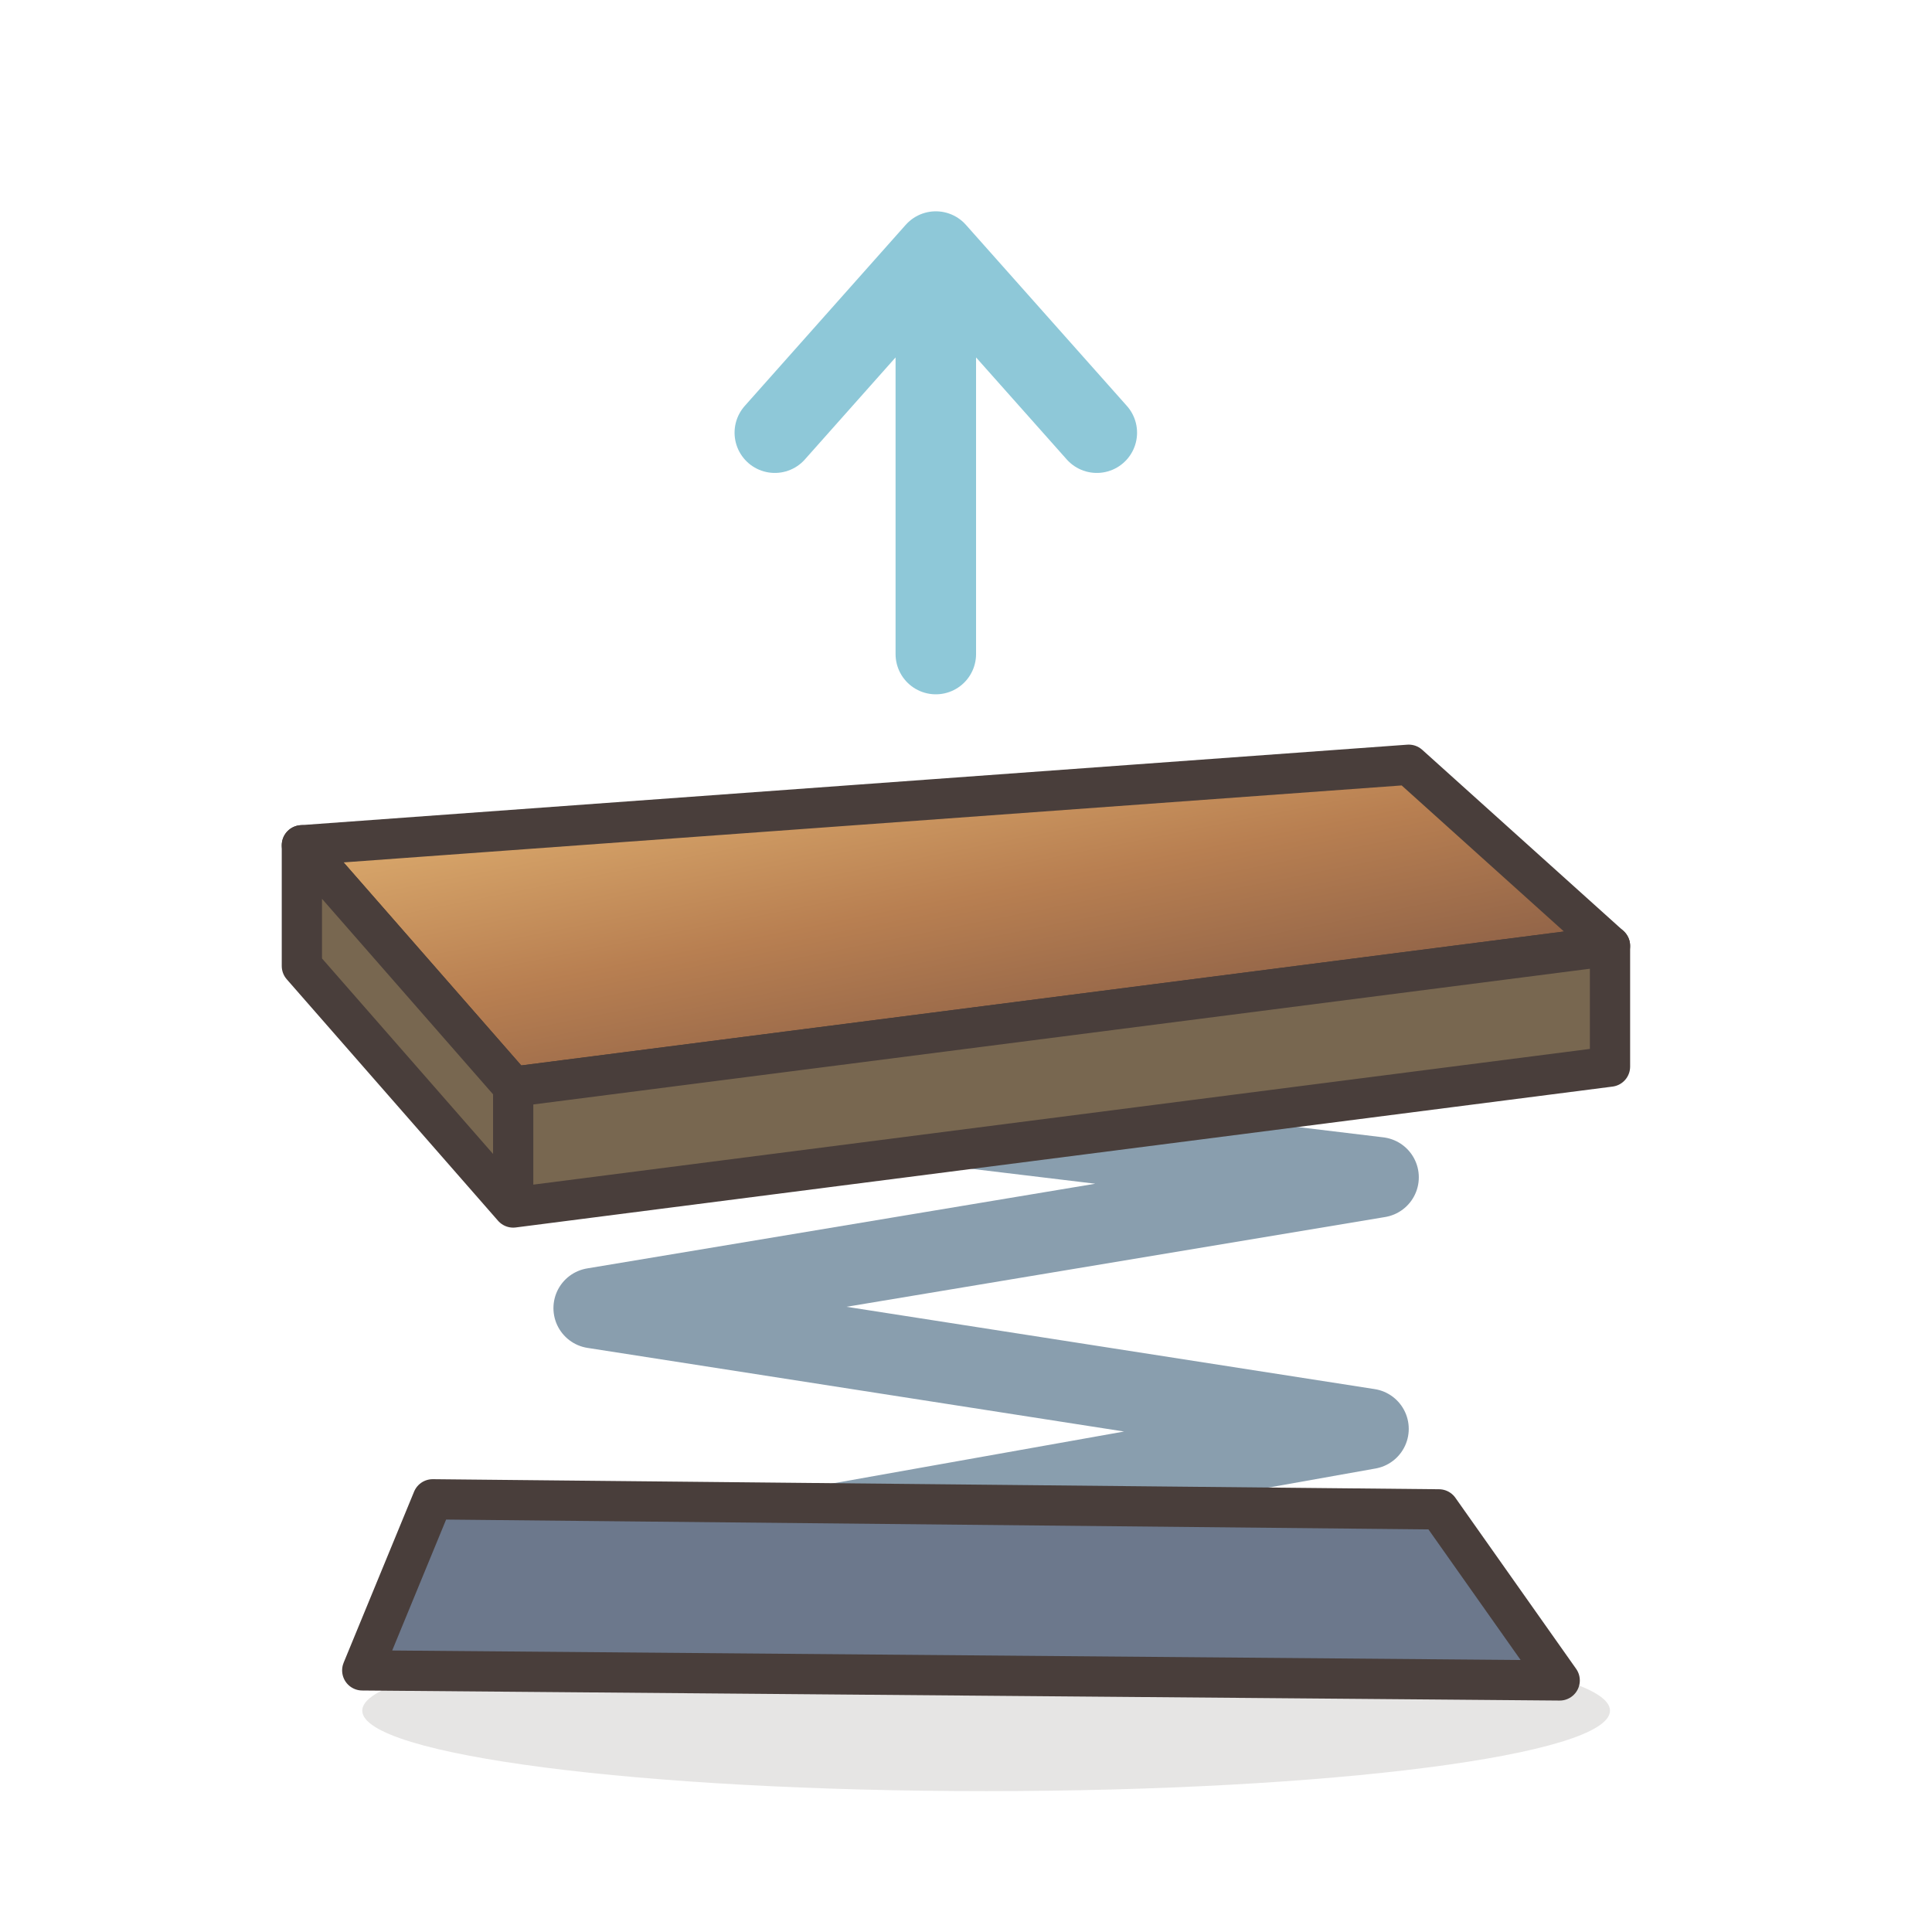
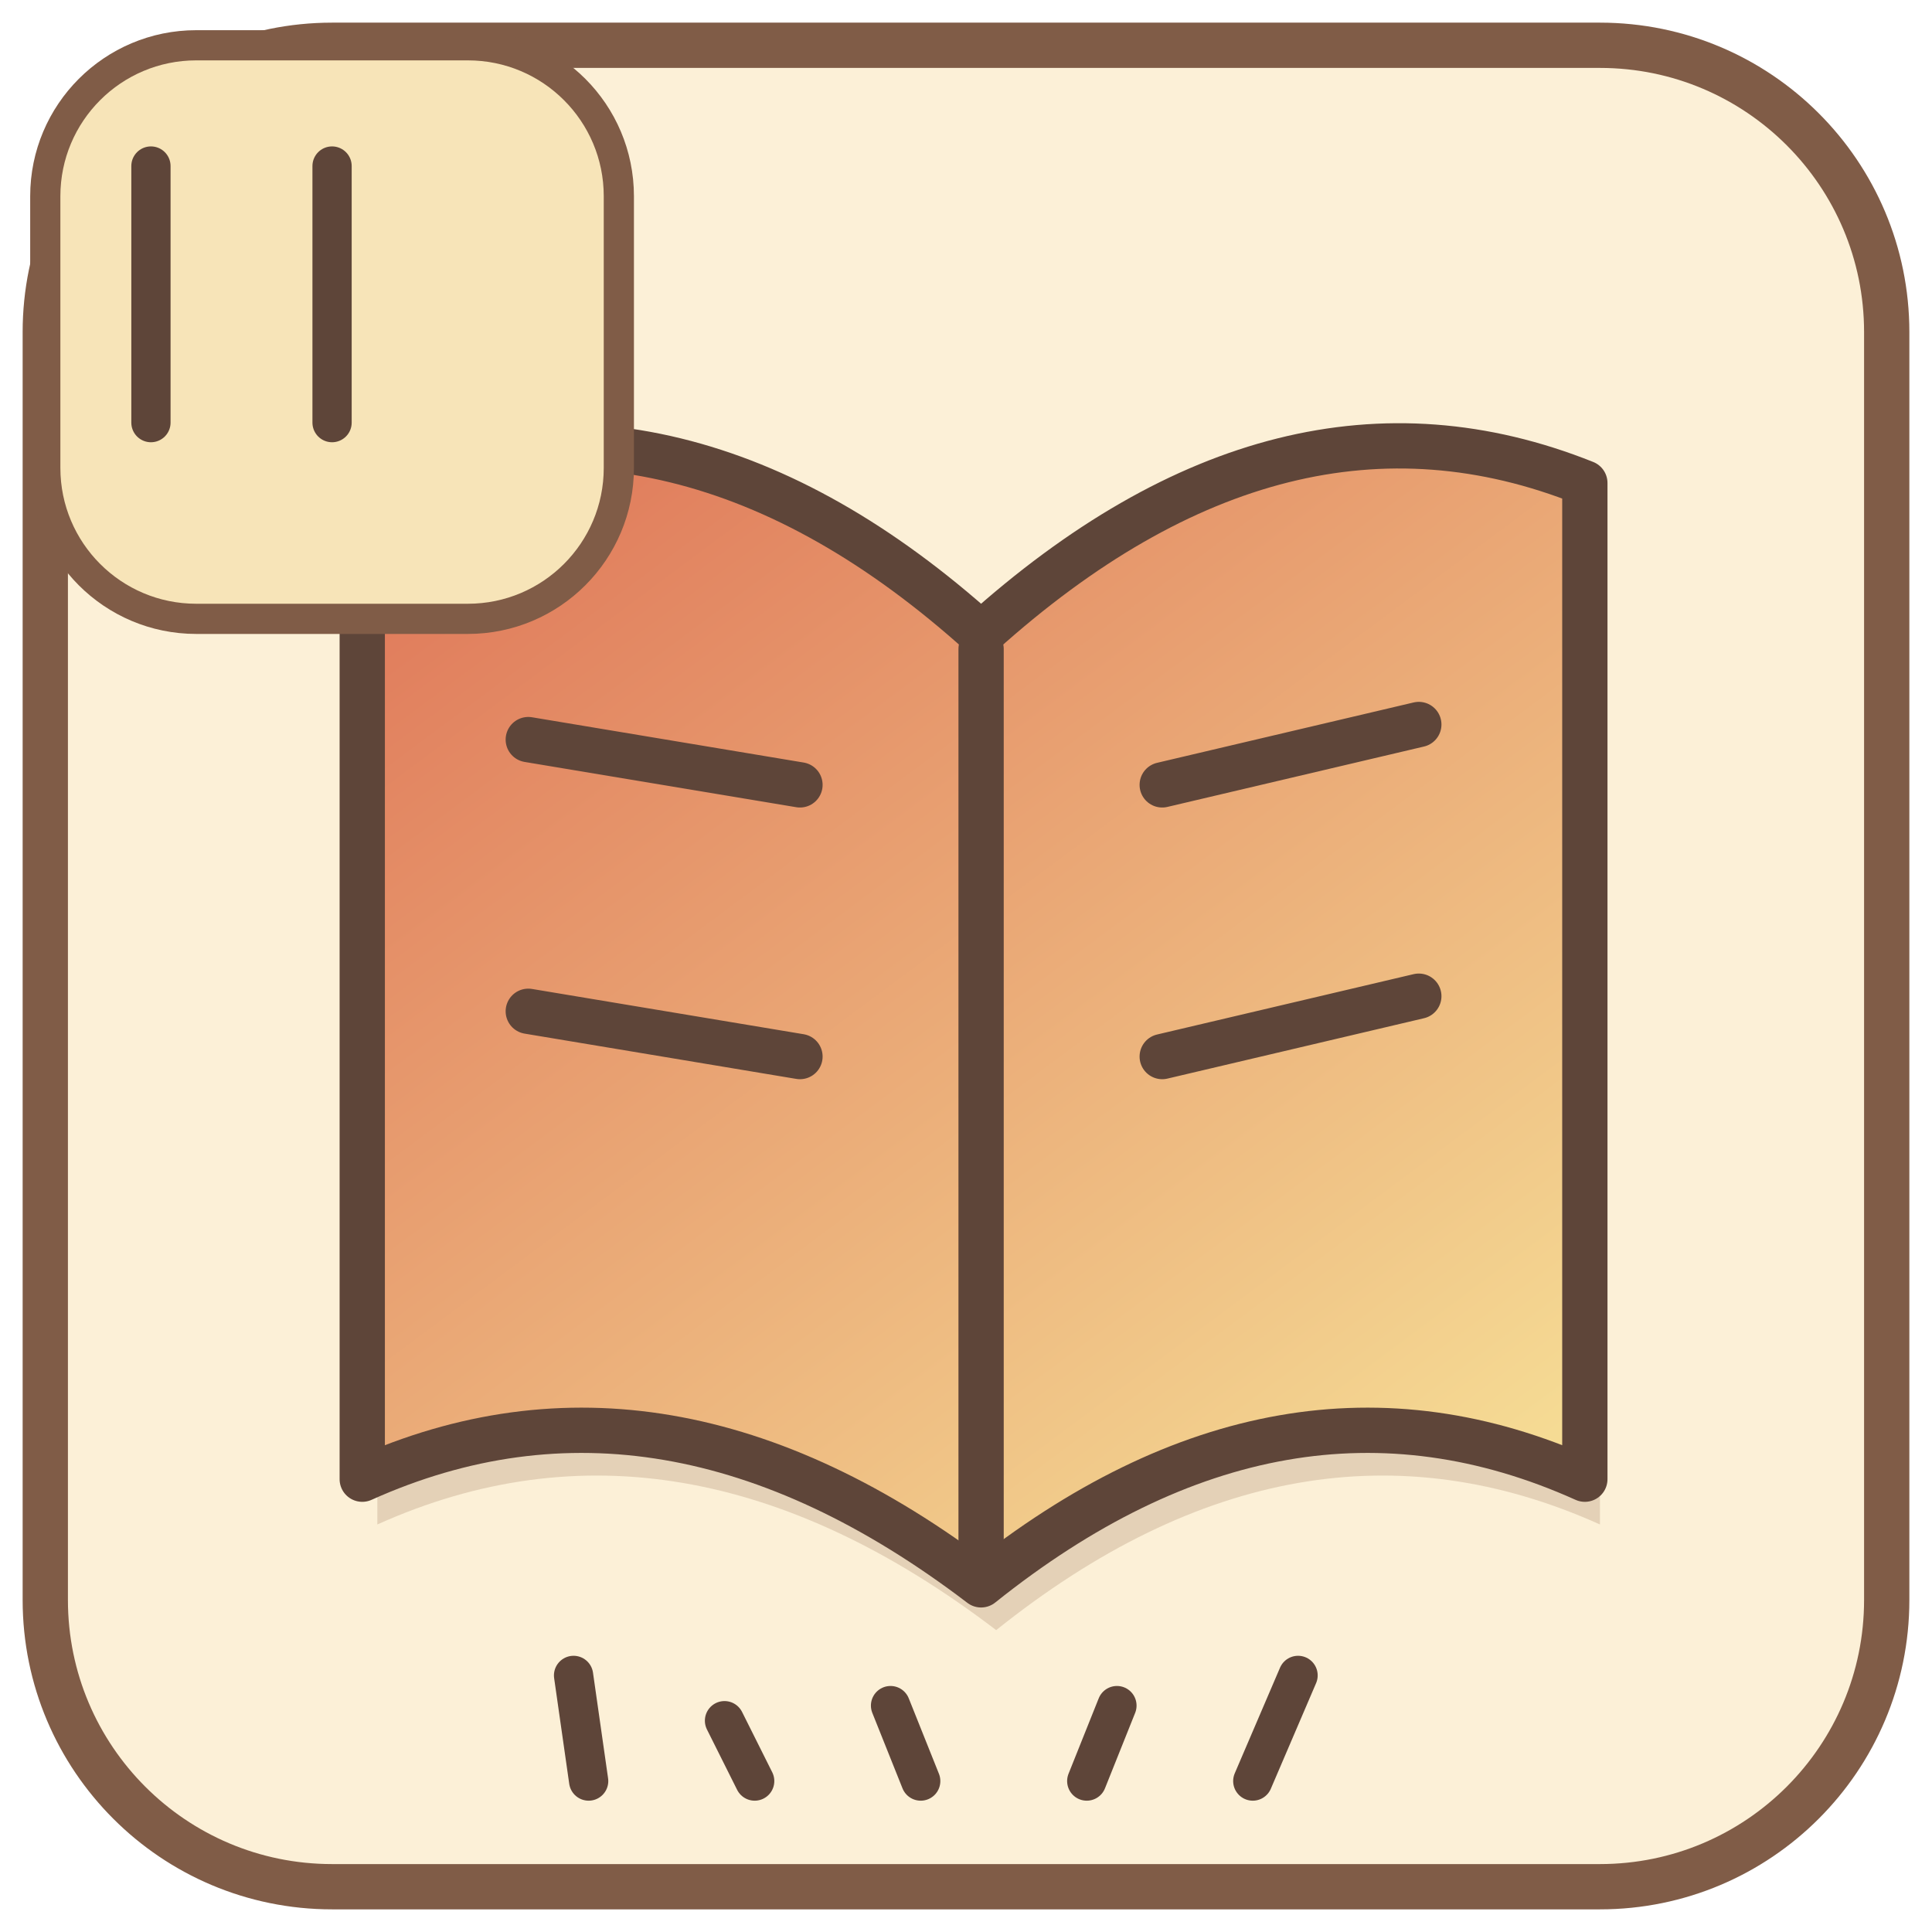
- <svg xmlns="http://www.w3.org/2000/svg" width="256" height="256" viewBox="0 0 192 192">
+ <svg xmlns="http://www.w3.org/2000/svg" width="128" height="128" viewBox="0 0 128 128">
  <defs>
-     <linearGradient id="leather" x2=".8" y2="1">
-       <stop stop-color="#ebbd79" />
-       <stop offset=".5" stop-color="#b87f51" />
-       <stop offset="1" stop-color="#785242" />
-     </linearGradient>
-     <linearGradient id="rock" x2=".7" y2="1">
-       <stop stop-color="#b9c7ca" />
-       <stop offset="1" stop-color="#596a81" />
-     </linearGradient>
-     <linearGradient id="feather" x2="1" y2="1">
-       <stop stop-color="#fff8dc" />
-       <stop offset=".6" stop-color="#b9dae0" />
-       <stop offset="1" stop-color="#679ab5" />
+     <linearGradient id="paint" x2=".8" y2="1">
+       <stop stop-color="#de7256" />
+       <stop offset="1" stop-color="#f5db94" />
    </linearGradient>
  </defs>
-   <ellipse cx="98" cy="170" rx="62" ry="8" fill="#4b423b" opacity=".14" />
-   <g stroke="#493e3b" stroke-width="4" stroke-linecap="round" stroke-linejoin="round">
-     <path d="M54 107l83 10-78 13 77 12-73 13" fill="none" stroke="#899eae" stroke-width="8" />
-     <path d="M43 149l100 1 12 17-119-1z" fill="#6c788c" />
-     <path d="M30 84l110-8 20 18-109 14z" fill="url(#leather)" />
-     <path d="M30 84l21 24v12L30 96zm21 24l109-14v12L51 120z" fill="#786750" />
-     <path d="M93 65V27m-16 16l16-18 16 18" fill="none" stroke="#8ec8d8" stroke-width="8" />
+   <rect x="3" y="3" width="122" height="122" rx="19" fill="#fcf0d7" stroke="#805c47" stroke-width="3" />
+   <g transform="translate(1 3)" fill="#9b7558" opacity=".25">
+     <path d="M65 42q-20-18-41-10v66q20-9 41 7 20-16 40-7V32q-20-8-40 10z" />
+     <path d="M65 43v61M35 49l18 3M77 52l17-4M35 67l18 3M77 70l17-4" fill="none" />
+   </g>
+   <g fill="url(#paint)" stroke="#5e4539" stroke-width="3" stroke-linejoin="round" stroke-linecap="round">
+     <path d="M65 42q-20-18-41-10v66q20-9 41 7 20-16 40-7V32q-20-8-40 10z" />
+     <path d="M65 43v61M35 49l18 3M77 52l17-4M35 67l18 3M77 70l17-4" fill="none" />
+   </g>
+   <rect x="3" y="3" width="38" height="38" rx="10" fill="#f7e4b8" stroke="#805c47" stroke-width="2" />
+   <g fill="none" stroke="#5e4539" stroke-width="2.6" stroke-linecap="round" stroke-linejoin="round">
+     <path d="M10 11v17M22 11v17" />
+     <path d="M39 118l-1 -7" />
+     <path d="M50 118l-2 -4" />
+     <path d="M61 118l-2 -5" />
+     <path d="M72 118l2 -5" />
+     <path d="M83 118l3 -7" />
  </g>
</svg>
